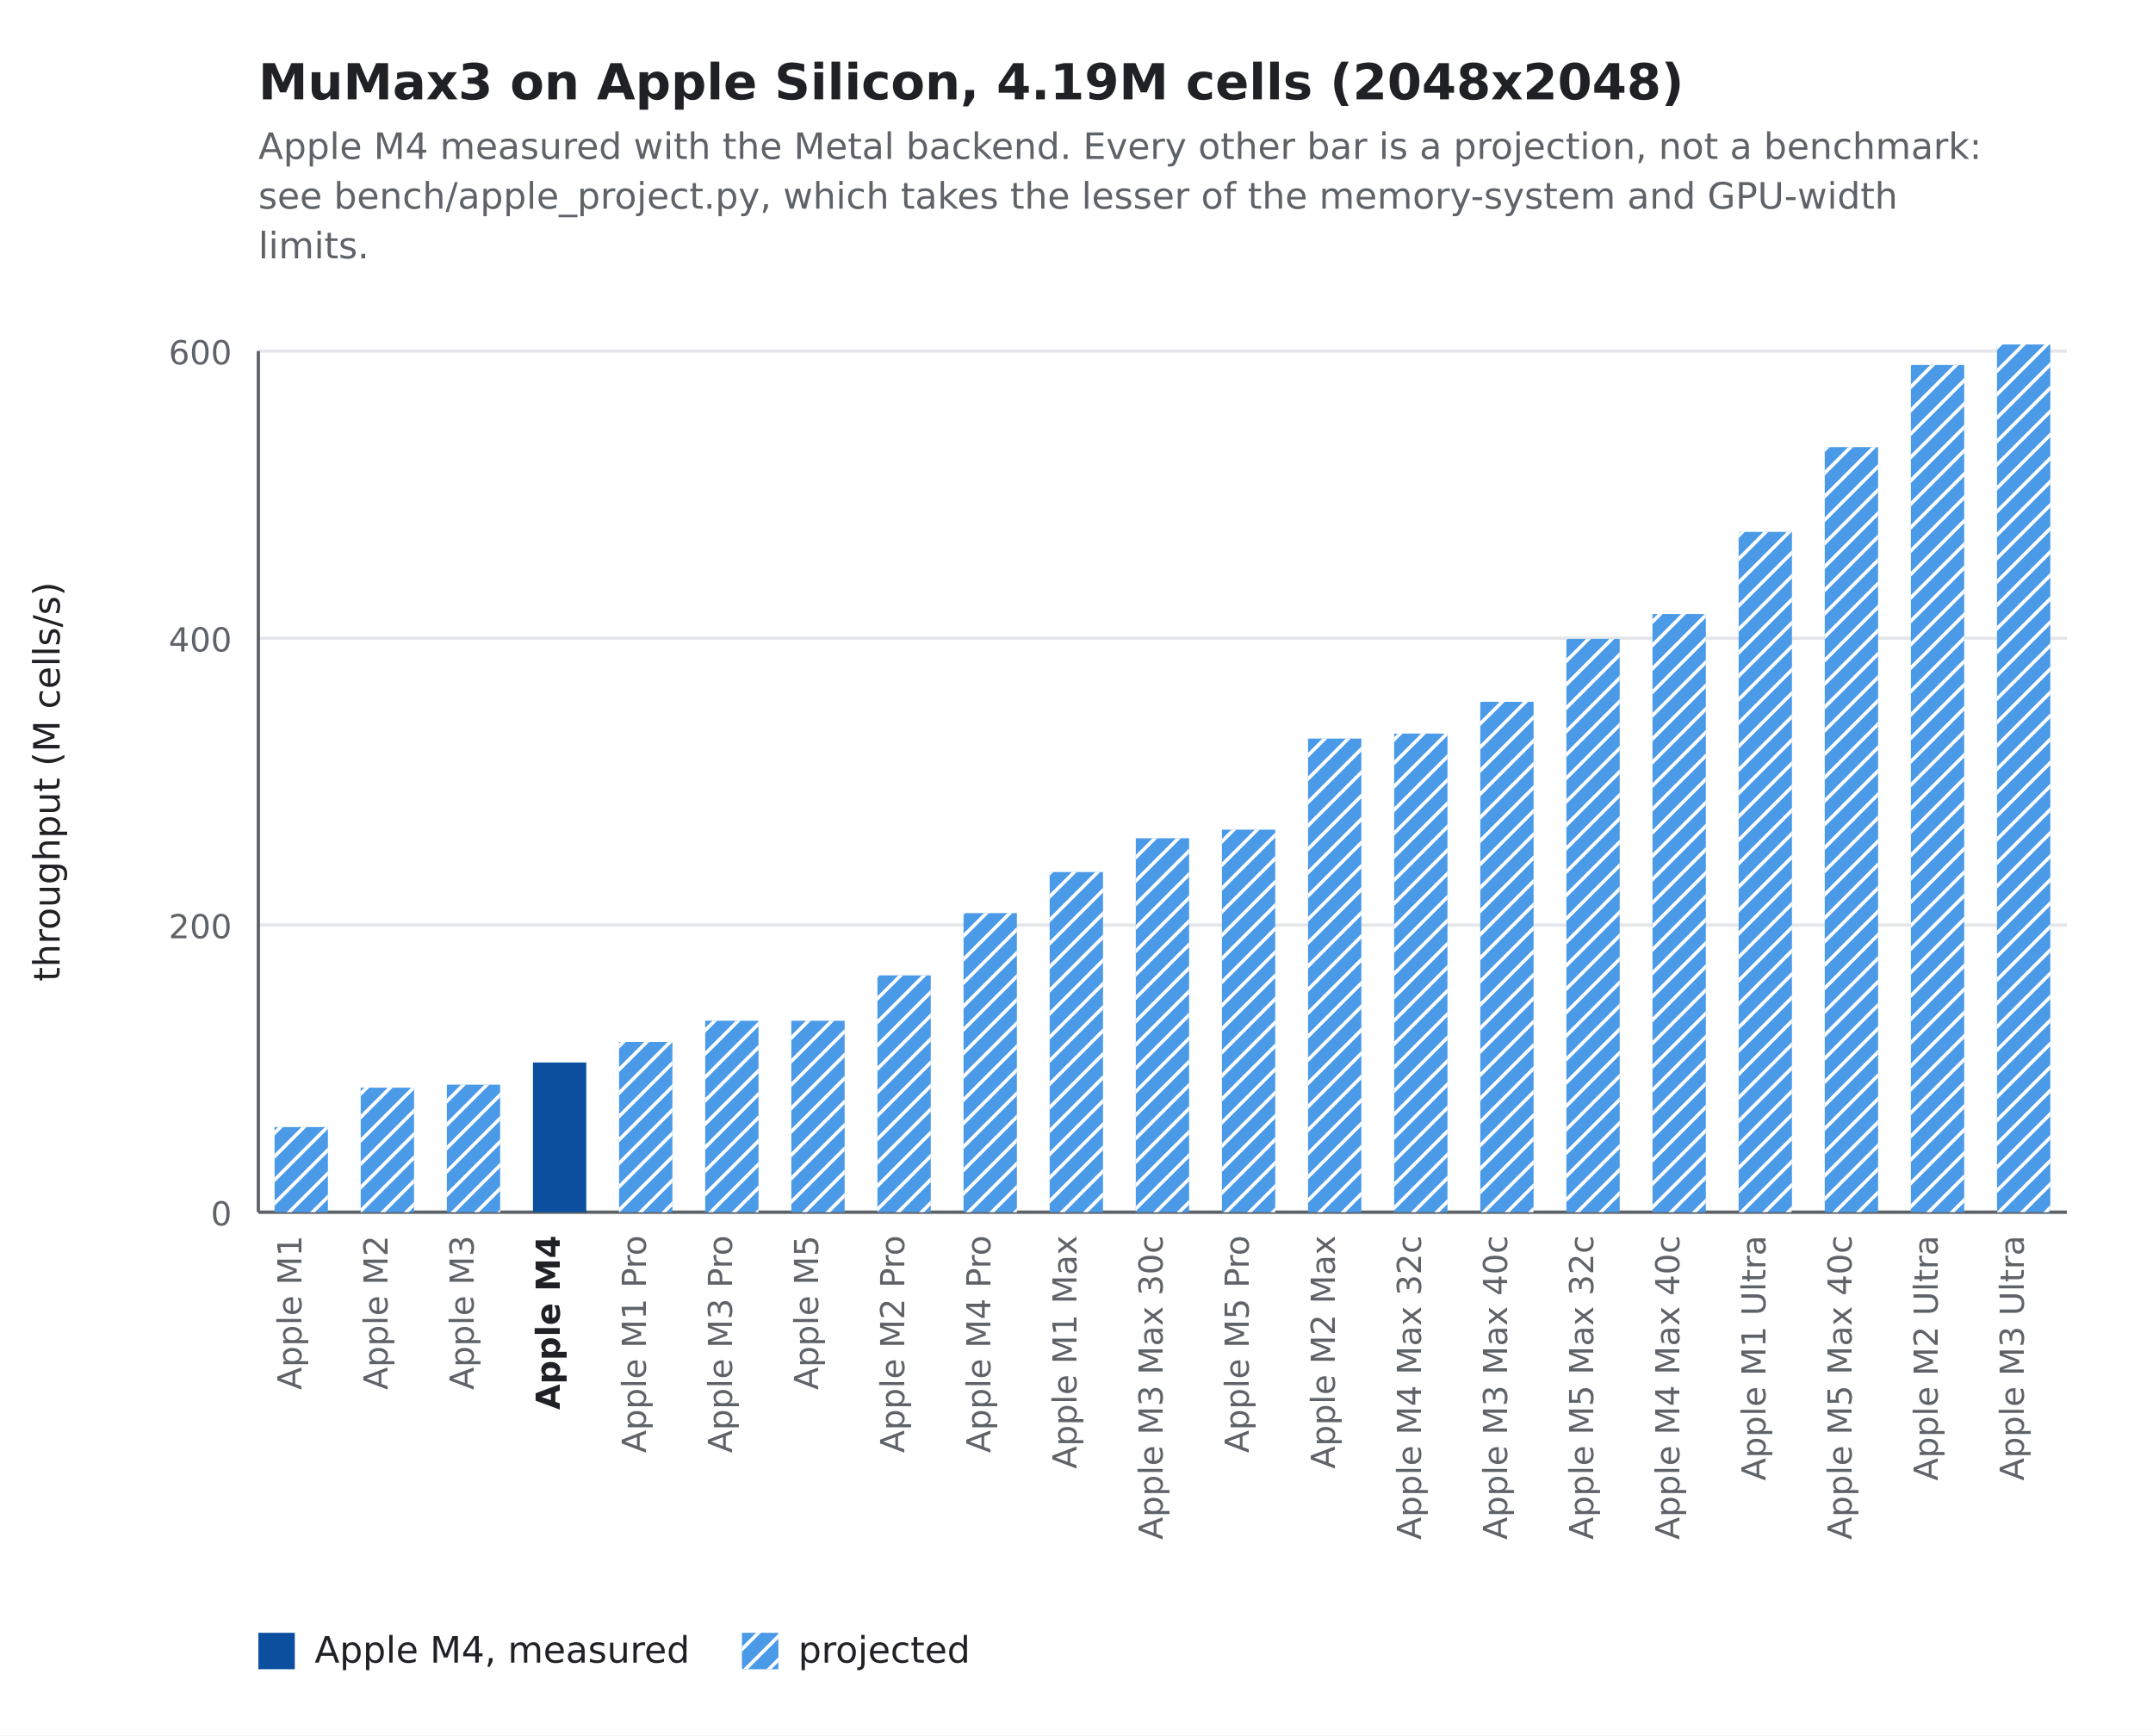
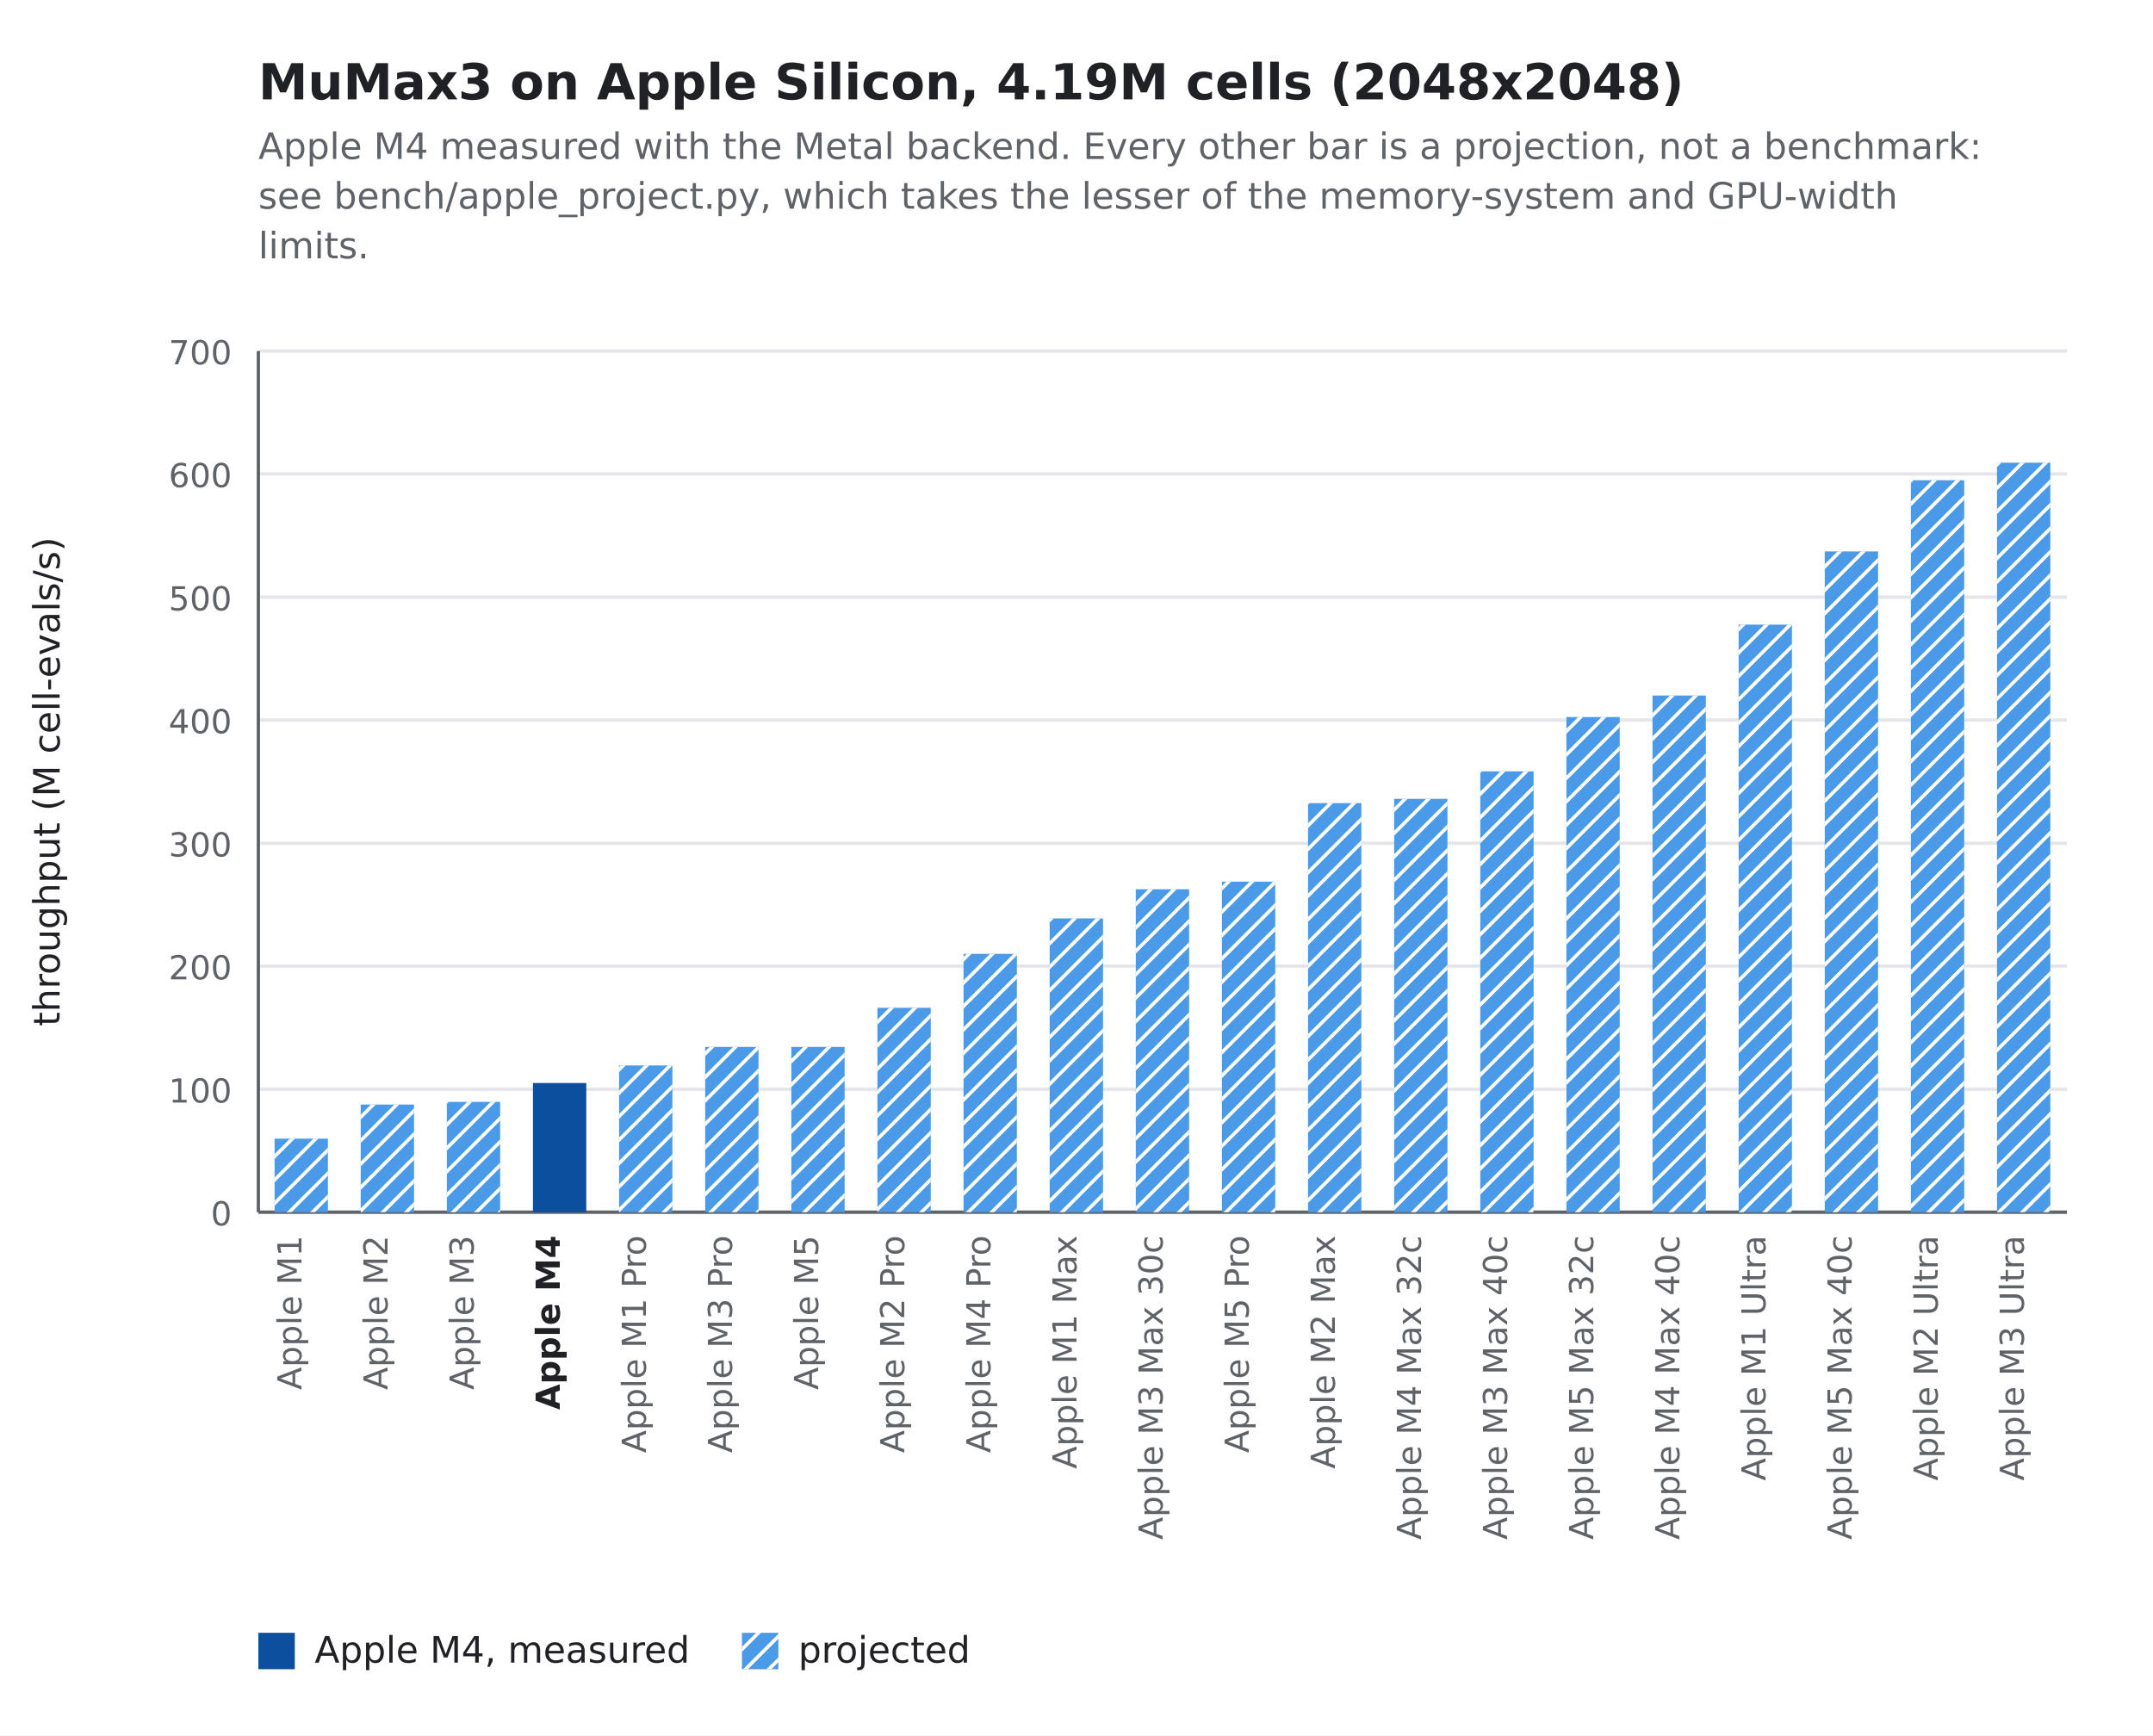
<svg xmlns="http://www.w3.org/2000/svg" width="650" height="524" viewBox="0 0 650 524">
  <defs>
    <pattern id="hatch" width="5" height="5" patternTransform="rotate(45)" patternUnits="userSpaceOnUse">
      <line x1="0" y1="0" x2="0" y2="5" stroke="#ffffff" stroke-width="2.1" />
    </pattern>
  </defs>
  <rect width="650" height="524" fill="#ffffff" />
  <text x="78" y="30" font-family="DejaVu Sans, Helvetica, Arial, sans-serif" font-size="15" font-weight="600" fill="#202124">MuMax3 on Apple Silicon, 4.19M cells (2048x2048)</text>
  <text x="78" y="48" font-family="DejaVu Sans, Helvetica, Arial, sans-serif" font-size="11" fill="#5f6368">Apple M4 measured with the Metal backend. Every other bar is a projection, not a benchmark:</text>
  <text x="78" y="63" font-family="DejaVu Sans, Helvetica, Arial, sans-serif" font-size="11" fill="#5f6368">see bench/apple_project.py, which takes the lesser of the memory-system and GPU-width</text>
  <text x="78" y="78" font-family="DejaVu Sans, Helvetica, Arial, sans-serif" font-size="11" fill="#5f6368">limits.</text>
  <line x1="78" y1="366.0" x2="624" y2="366.0" stroke="#e4e6e9" stroke-width="1" />
  <text x="70" y="370.0" font-family="DejaVu Sans, Helvetica, Arial, sans-serif" font-size="10" fill="#5f6368" text-anchor="end">0</text>
-   <line x1="78" y1="279.3" x2="624" y2="279.3" stroke="#e4e6e9" stroke-width="1" />
-   <text x="70" y="283.3" font-family="DejaVu Sans, Helvetica, Arial, sans-serif" font-size="10" fill="#5f6368" text-anchor="end">200</text>
-   <line x1="78" y1="192.7" x2="624" y2="192.7" stroke="#e4e6e9" stroke-width="1" />
-   <text x="70" y="196.7" font-family="DejaVu Sans, Helvetica, Arial, sans-serif" font-size="10" fill="#5f6368" text-anchor="end">400</text>
+   <line x1="78" y1="328.9" x2="624" y2="328.9" stroke="#e4e6e9" stroke-width="1" />
+   <text x="70" y="332.9" font-family="DejaVu Sans, Helvetica, Arial, sans-serif" font-size="10" fill="#5f6368" text-anchor="end">100</text>
+   <line x1="78" y1="291.7" x2="624" y2="291.7" stroke="#e4e6e9" stroke-width="1" />
+   <text x="70" y="295.7" font-family="DejaVu Sans, Helvetica, Arial, sans-serif" font-size="10" fill="#5f6368" text-anchor="end">200</text>
+   <line x1="78" y1="254.6" x2="624" y2="254.6" stroke="#e4e6e9" stroke-width="1" />
+   <text x="70" y="258.6" font-family="DejaVu Sans, Helvetica, Arial, sans-serif" font-size="10" fill="#5f6368" text-anchor="end">300</text>
+   <line x1="78" y1="217.4" x2="624" y2="217.4" stroke="#e4e6e9" stroke-width="1" />
+   <text x="70" y="221.4" font-family="DejaVu Sans, Helvetica, Arial, sans-serif" font-size="10" fill="#5f6368" text-anchor="end">400</text>
+   <line x1="78" y1="180.3" x2="624" y2="180.3" stroke="#e4e6e9" stroke-width="1" />
+   <text x="70" y="184.3" font-family="DejaVu Sans, Helvetica, Arial, sans-serif" font-size="10" fill="#5f6368" text-anchor="end">500</text>
+   <line x1="78" y1="143.1" x2="624" y2="143.1" stroke="#e4e6e9" stroke-width="1" />
+   <text x="70" y="147.1" font-family="DejaVu Sans, Helvetica, Arial, sans-serif" font-size="10" fill="#5f6368" text-anchor="end">600</text>
  <line x1="78" y1="106.0" x2="624" y2="106.0" stroke="#e4e6e9" stroke-width="1" />
-   <text x="70" y="110.0" font-family="DejaVu Sans, Helvetica, Arial, sans-serif" font-size="10" fill="#5f6368" text-anchor="end">600</text>
+   <text x="70" y="110.0" font-family="DejaVu Sans, Helvetica, Arial, sans-serif" font-size="10" fill="#5f6368" text-anchor="end">700</text>
  <line x1="78" y1="106" x2="78" y2="366" stroke="#5f6368" stroke-width="1" />
  <line x1="78" y1="366" x2="624" y2="366" stroke="#5f6368" stroke-width="1" />
-   <text x="18" y="236.0" font-family="DejaVu Sans, Helvetica, Arial, sans-serif" font-size="11" fill="#202124" text-anchor="middle" transform="rotate(-90 18 236.0)">throughput (M cells/s)</text>
-   <rect x="82.9" y="340.3" width="16.1" height="25.7" fill="#4b9ae8" />
-   <rect x="82.9" y="340.3" width="16.1" height="25.7" fill="url(#hatch)" />
+   <text x="18" y="236.0" font-family="DejaVu Sans, Helvetica, Arial, sans-serif" font-size="11" fill="#202124" text-anchor="middle" transform="rotate(-90 18 236.0)">throughput (M cell-evals/s)</text>
+   <rect x="82.9" y="343.8" width="16.1" height="22.2" fill="#4b9ae8" />
+   <rect x="82.9" y="343.8" width="16.1" height="22.2" fill="url(#hatch)" />
  <text x="91.0" y="373.0" font-family="DejaVu Sans, Helvetica, Arial, sans-serif" font-size="10" fill="#5f6368" text-anchor="end" transform="rotate(-90 91.0 373.0)">Apple M1</text>
-   <rect x="108.9" y="328.4" width="16.1" height="37.6" fill="#4b9ae8" />
-   <rect x="108.9" y="328.4" width="16.1" height="37.6" fill="url(#hatch)" />
+   <rect x="108.9" y="333.5" width="16.1" height="32.5" fill="#4b9ae8" />
+   <rect x="108.9" y="333.5" width="16.1" height="32.5" fill="url(#hatch)" />
  <text x="117.0" y="373.0" font-family="DejaVu Sans, Helvetica, Arial, sans-serif" font-size="10" fill="#5f6368" text-anchor="end" transform="rotate(-90 117.0 373.0)">Apple M2</text>
-   <rect x="134.9" y="327.5" width="16.1" height="38.5" fill="#4b9ae8" />
-   <rect x="134.9" y="327.5" width="16.1" height="38.5" fill="url(#hatch)" />
+   <rect x="134.9" y="332.7" width="16.1" height="33.3" fill="#4b9ae8" />
+   <rect x="134.9" y="332.7" width="16.1" height="33.3" fill="url(#hatch)" />
  <text x="143.0" y="373.0" font-family="DejaVu Sans, Helvetica, Arial, sans-serif" font-size="10" fill="#5f6368" text-anchor="end" transform="rotate(-90 143.0 373.0)">Apple M3</text>
-   <rect x="160.9" y="320.8" width="16.1" height="45.2" fill="#0b4f9e" />
+   <rect x="160.9" y="327.0" width="16.1" height="39.0" fill="#0b4f9e" />
  <text x="169.0" y="373.0" font-family="DejaVu Sans, Helvetica, Arial, sans-serif" font-size="10" fill="#202124" font-weight="600" text-anchor="end" transform="rotate(-90 169.0 373.0)">Apple M4</text>
-   <rect x="186.9" y="314.6" width="16.1" height="51.4" fill="#4b9ae8" />
-   <rect x="186.9" y="314.6" width="16.1" height="51.4" fill="url(#hatch)" />
+   <rect x="186.9" y="321.7" width="16.1" height="44.3" fill="#4b9ae8" />
+   <rect x="186.9" y="321.7" width="16.1" height="44.3" fill="url(#hatch)" />
  <text x="195.0" y="373.0" font-family="DejaVu Sans, Helvetica, Arial, sans-serif" font-size="10" fill="#5f6368" text-anchor="end" transform="rotate(-90 195.0 373.0)">Apple M1 Pro</text>
-   <rect x="212.9" y="308.2" width="16.1" height="57.8" fill="#4b9ae8" />
-   <rect x="212.9" y="308.2" width="16.1" height="57.8" fill="url(#hatch)" />
+   <rect x="212.9" y="316.1" width="16.1" height="49.9" fill="#4b9ae8" />
+   <rect x="212.9" y="316.1" width="16.1" height="49.9" fill="url(#hatch)" />
  <text x="221.0" y="373.0" font-family="DejaVu Sans, Helvetica, Arial, sans-serif" font-size="10" fill="#5f6368" text-anchor="end" transform="rotate(-90 221.0 373.0)">Apple M3 Pro</text>
-   <rect x="238.9" y="308.2" width="16.1" height="57.8" fill="#4b9ae8" />
-   <rect x="238.9" y="308.2" width="16.1" height="57.8" fill="url(#hatch)" />
+   <rect x="238.9" y="316.1" width="16.1" height="49.9" fill="#4b9ae8" />
+   <rect x="238.9" y="316.1" width="16.1" height="49.9" fill="url(#hatch)" />
  <text x="247.0" y="373.0" font-family="DejaVu Sans, Helvetica, Arial, sans-serif" font-size="10" fill="#5f6368" text-anchor="end" transform="rotate(-90 247.0 373.0)">Apple M5</text>
-   <rect x="264.9" y="294.5" width="16.1" height="71.5" fill="#4b9ae8" />
-   <rect x="264.9" y="294.5" width="16.1" height="71.5" fill="url(#hatch)" />
+   <rect x="264.9" y="304.3" width="16.1" height="61.7" fill="#4b9ae8" />
+   <rect x="264.9" y="304.3" width="16.1" height="61.7" fill="url(#hatch)" />
  <text x="273.0" y="373.0" font-family="DejaVu Sans, Helvetica, Arial, sans-serif" font-size="10" fill="#5f6368" text-anchor="end" transform="rotate(-90 273.0 373.0)">Apple M2 Pro</text>
-   <rect x="290.9" y="275.7" width="16.1" height="90.3" fill="#4b9ae8" />
-   <rect x="290.9" y="275.7" width="16.1" height="90.3" fill="url(#hatch)" />
+   <rect x="290.9" y="288.0" width="16.1" height="78.0" fill="#4b9ae8" />
+   <rect x="290.9" y="288.0" width="16.1" height="78.0" fill="url(#hatch)" />
  <text x="299.0" y="373.0" font-family="DejaVu Sans, Helvetica, Arial, sans-serif" font-size="10" fill="#5f6368" text-anchor="end" transform="rotate(-90 299.0 373.0)">Apple M4 Pro</text>
-   <rect x="316.9" y="263.3" width="16.1" height="102.7" fill="#4b9ae8" />
-   <rect x="316.9" y="263.3" width="16.1" height="102.7" fill="url(#hatch)" />
+   <rect x="316.9" y="277.3" width="16.1" height="88.7" fill="#4b9ae8" />
+   <rect x="316.9" y="277.3" width="16.1" height="88.7" fill="url(#hatch)" />
  <text x="325.0" y="373.0" font-family="DejaVu Sans, Helvetica, Arial, sans-serif" font-size="10" fill="#5f6368" text-anchor="end" transform="rotate(-90 325.0 373.0)">Apple M1 Max</text>
-   <rect x="342.9" y="253.1" width="16.1" height="112.9" fill="#4b9ae8" />
-   <rect x="342.9" y="253.1" width="16.1" height="112.9" fill="url(#hatch)" />
+   <rect x="342.9" y="268.5" width="16.1" height="97.5" fill="#4b9ae8" />
+   <rect x="342.9" y="268.5" width="16.1" height="97.5" fill="url(#hatch)" />
  <text x="351.0" y="373.0" font-family="DejaVu Sans, Helvetica, Arial, sans-serif" font-size="10" fill="#5f6368" text-anchor="end" transform="rotate(-90 351.0 373.0)">Apple M3 Max 30c</text>
-   <rect x="368.9" y="250.5" width="16.1" height="115.5" fill="#4b9ae8" />
-   <rect x="368.9" y="250.5" width="16.1" height="115.5" fill="url(#hatch)" />
+   <rect x="368.9" y="266.2" width="16.1" height="99.8" fill="#4b9ae8" />
+   <rect x="368.9" y="266.2" width="16.1" height="99.8" fill="url(#hatch)" />
  <text x="377.0" y="373.0" font-family="DejaVu Sans, Helvetica, Arial, sans-serif" font-size="10" fill="#5f6368" text-anchor="end" transform="rotate(-90 377.0 373.0)">Apple M5 Pro</text>
-   <rect x="394.9" y="223.0" width="16.1" height="143.0" fill="#4b9ae8" />
-   <rect x="394.9" y="223.0" width="16.1" height="143.0" fill="url(#hatch)" />
+   <rect x="394.9" y="242.5" width="16.1" height="123.5" fill="#4b9ae8" />
+   <rect x="394.9" y="242.5" width="16.1" height="123.5" fill="url(#hatch)" />
  <text x="403.0" y="373.0" font-family="DejaVu Sans, Helvetica, Arial, sans-serif" font-size="10" fill="#5f6368" text-anchor="end" transform="rotate(-90 403.0 373.0)">Apple M2 Max</text>
-   <rect x="420.9" y="221.5" width="16.1" height="144.5" fill="#4b9ae8" />
-   <rect x="420.9" y="221.5" width="16.1" height="144.5" fill="url(#hatch)" />
+   <rect x="420.9" y="241.2" width="16.1" height="124.8" fill="#4b9ae8" />
+   <rect x="420.9" y="241.2" width="16.1" height="124.8" fill="url(#hatch)" />
  <text x="429.0" y="373.0" font-family="DejaVu Sans, Helvetica, Arial, sans-serif" font-size="10" fill="#5f6368" text-anchor="end" transform="rotate(-90 429.0 373.0)">Apple M4 Max 32c</text>
-   <rect x="446.9" y="211.9" width="16.1" height="154.1" fill="#4b9ae8" />
-   <rect x="446.9" y="211.9" width="16.1" height="154.1" fill="url(#hatch)" />
+   <rect x="446.9" y="232.9" width="16.1" height="133.1" fill="#4b9ae8" />
+   <rect x="446.9" y="232.9" width="16.1" height="133.1" fill="url(#hatch)" />
  <text x="455.0" y="373.0" font-family="DejaVu Sans, Helvetica, Arial, sans-serif" font-size="10" fill="#5f6368" text-anchor="end" transform="rotate(-90 455.0 373.0)">Apple M3 Max 40c</text>
-   <rect x="472.9" y="192.9" width="16.1" height="173.1" fill="#4b9ae8" />
-   <rect x="472.9" y="192.9" width="16.1" height="173.1" fill="url(#hatch)" />
+   <rect x="472.9" y="216.5" width="16.1" height="149.5" fill="#4b9ae8" />
+   <rect x="472.9" y="216.5" width="16.1" height="149.5" fill="url(#hatch)" />
  <text x="481.0" y="373.0" font-family="DejaVu Sans, Helvetica, Arial, sans-serif" font-size="10" fill="#5f6368" text-anchor="end" transform="rotate(-90 481.0 373.0)">Apple M5 Max 32c</text>
-   <rect x="498.9" y="185.4" width="16.1" height="180.6" fill="#4b9ae8" />
-   <rect x="498.9" y="185.4" width="16.1" height="180.6" fill="url(#hatch)" />
+   <rect x="498.9" y="210.0" width="16.1" height="156.0" fill="#4b9ae8" />
+   <rect x="498.9" y="210.0" width="16.1" height="156.0" fill="url(#hatch)" />
  <text x="507.0" y="373.0" font-family="DejaVu Sans, Helvetica, Arial, sans-serif" font-size="10" fill="#5f6368" text-anchor="end" transform="rotate(-90 507.0 373.0)">Apple M4 Max 40c</text>
-   <rect x="524.9" y="160.6" width="16.1" height="205.4" fill="#4b9ae8" />
-   <rect x="524.9" y="160.6" width="16.1" height="205.4" fill="url(#hatch)" />
+   <rect x="524.9" y="188.6" width="16.1" height="177.4" fill="#4b9ae8" />
+   <rect x="524.9" y="188.6" width="16.1" height="177.4" fill="url(#hatch)" />
  <text x="533.0" y="373.0" font-family="DejaVu Sans, Helvetica, Arial, sans-serif" font-size="10" fill="#5f6368" text-anchor="end" transform="rotate(-90 533.0 373.0)">Apple M1 Ultra</text>
-   <rect x="550.9" y="135.0" width="16.1" height="231.0" fill="#4b9ae8" />
-   <rect x="550.9" y="135.0" width="16.1" height="231.0" fill="url(#hatch)" />
+   <rect x="550.9" y="166.5" width="16.1" height="199.5" fill="#4b9ae8" />
+   <rect x="550.9" y="166.5" width="16.1" height="199.5" fill="url(#hatch)" />
  <text x="559.0" y="373.0" font-family="DejaVu Sans, Helvetica, Arial, sans-serif" font-size="10" fill="#5f6368" text-anchor="end" transform="rotate(-90 559.0 373.0)">Apple M5 Max 40c</text>
-   <rect x="576.9" y="110.2" width="16.1" height="255.8" fill="#4b9ae8" />
-   <rect x="576.9" y="110.2" width="16.1" height="255.8" fill="url(#hatch)" />
+   <rect x="576.9" y="145.0" width="16.1" height="221.0" fill="#4b9ae8" />
+   <rect x="576.9" y="145.0" width="16.1" height="221.0" fill="url(#hatch)" />
  <text x="585.0" y="373.0" font-family="DejaVu Sans, Helvetica, Arial, sans-serif" font-size="10" fill="#5f6368" text-anchor="end" transform="rotate(-90 585.0 373.0)">Apple M2 Ultra</text>
-   <rect x="602.9" y="104.0" width="16.1" height="262.0" fill="#4b9ae8" />
-   <rect x="602.9" y="104.0" width="16.1" height="262.0" fill="url(#hatch)" />
+   <rect x="602.9" y="139.7" width="16.1" height="226.3" fill="#4b9ae8" />
+   <rect x="602.9" y="139.7" width="16.1" height="226.3" fill="url(#hatch)" />
  <text x="611.0" y="373.0" font-family="DejaVu Sans, Helvetica, Arial, sans-serif" font-size="10" fill="#5f6368" text-anchor="end" transform="rotate(-90 611.0 373.0)">Apple M3 Ultra</text>
  <rect x="78" y="493" width="11" height="11" fill="#0b4f9e" />
  <text x="95" y="502" font-family="DejaVu Sans, Helvetica, Arial, sans-serif" font-size="11" fill="#202124">Apple M4, measured</text>
  <rect x="224.0" y="493" width="11" height="11" fill="#4b9ae8" />
  <rect x="224.0" y="493" width="11" height="11" fill="url(#hatch)" />
  <text x="241.0" y="502" font-family="DejaVu Sans, Helvetica, Arial, sans-serif" font-size="11" fill="#202124">projected</text>
</svg>
